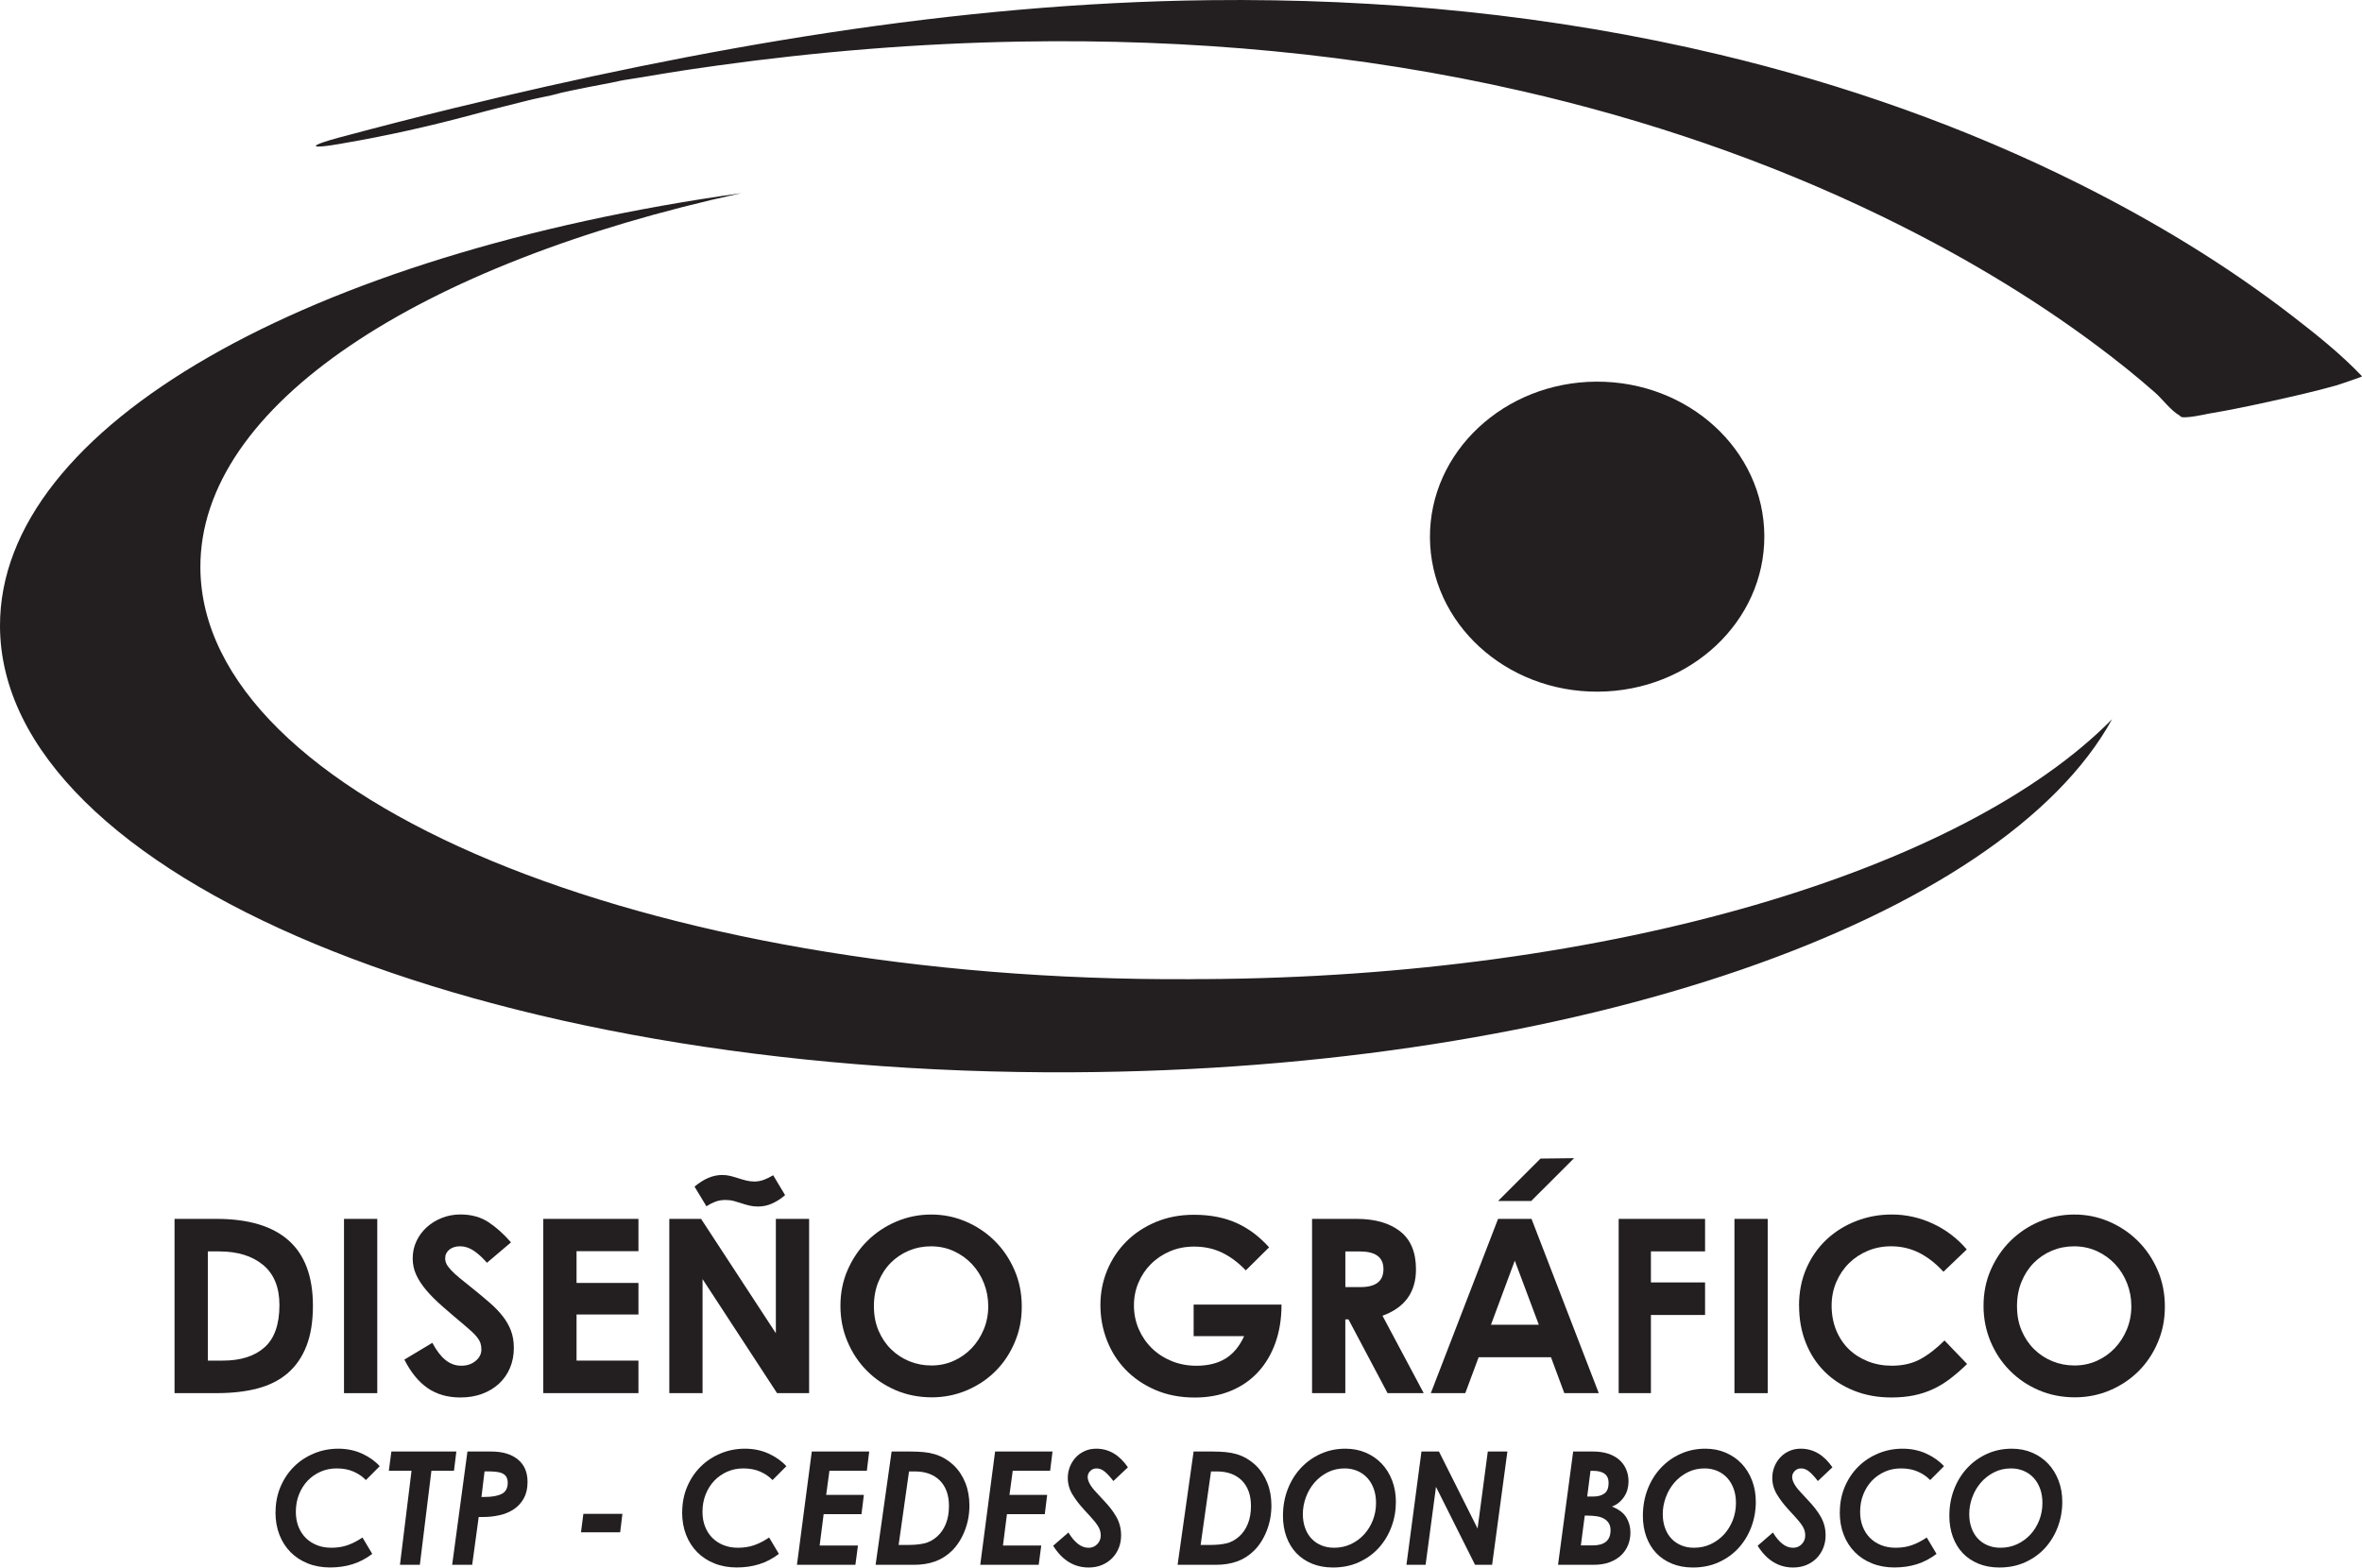
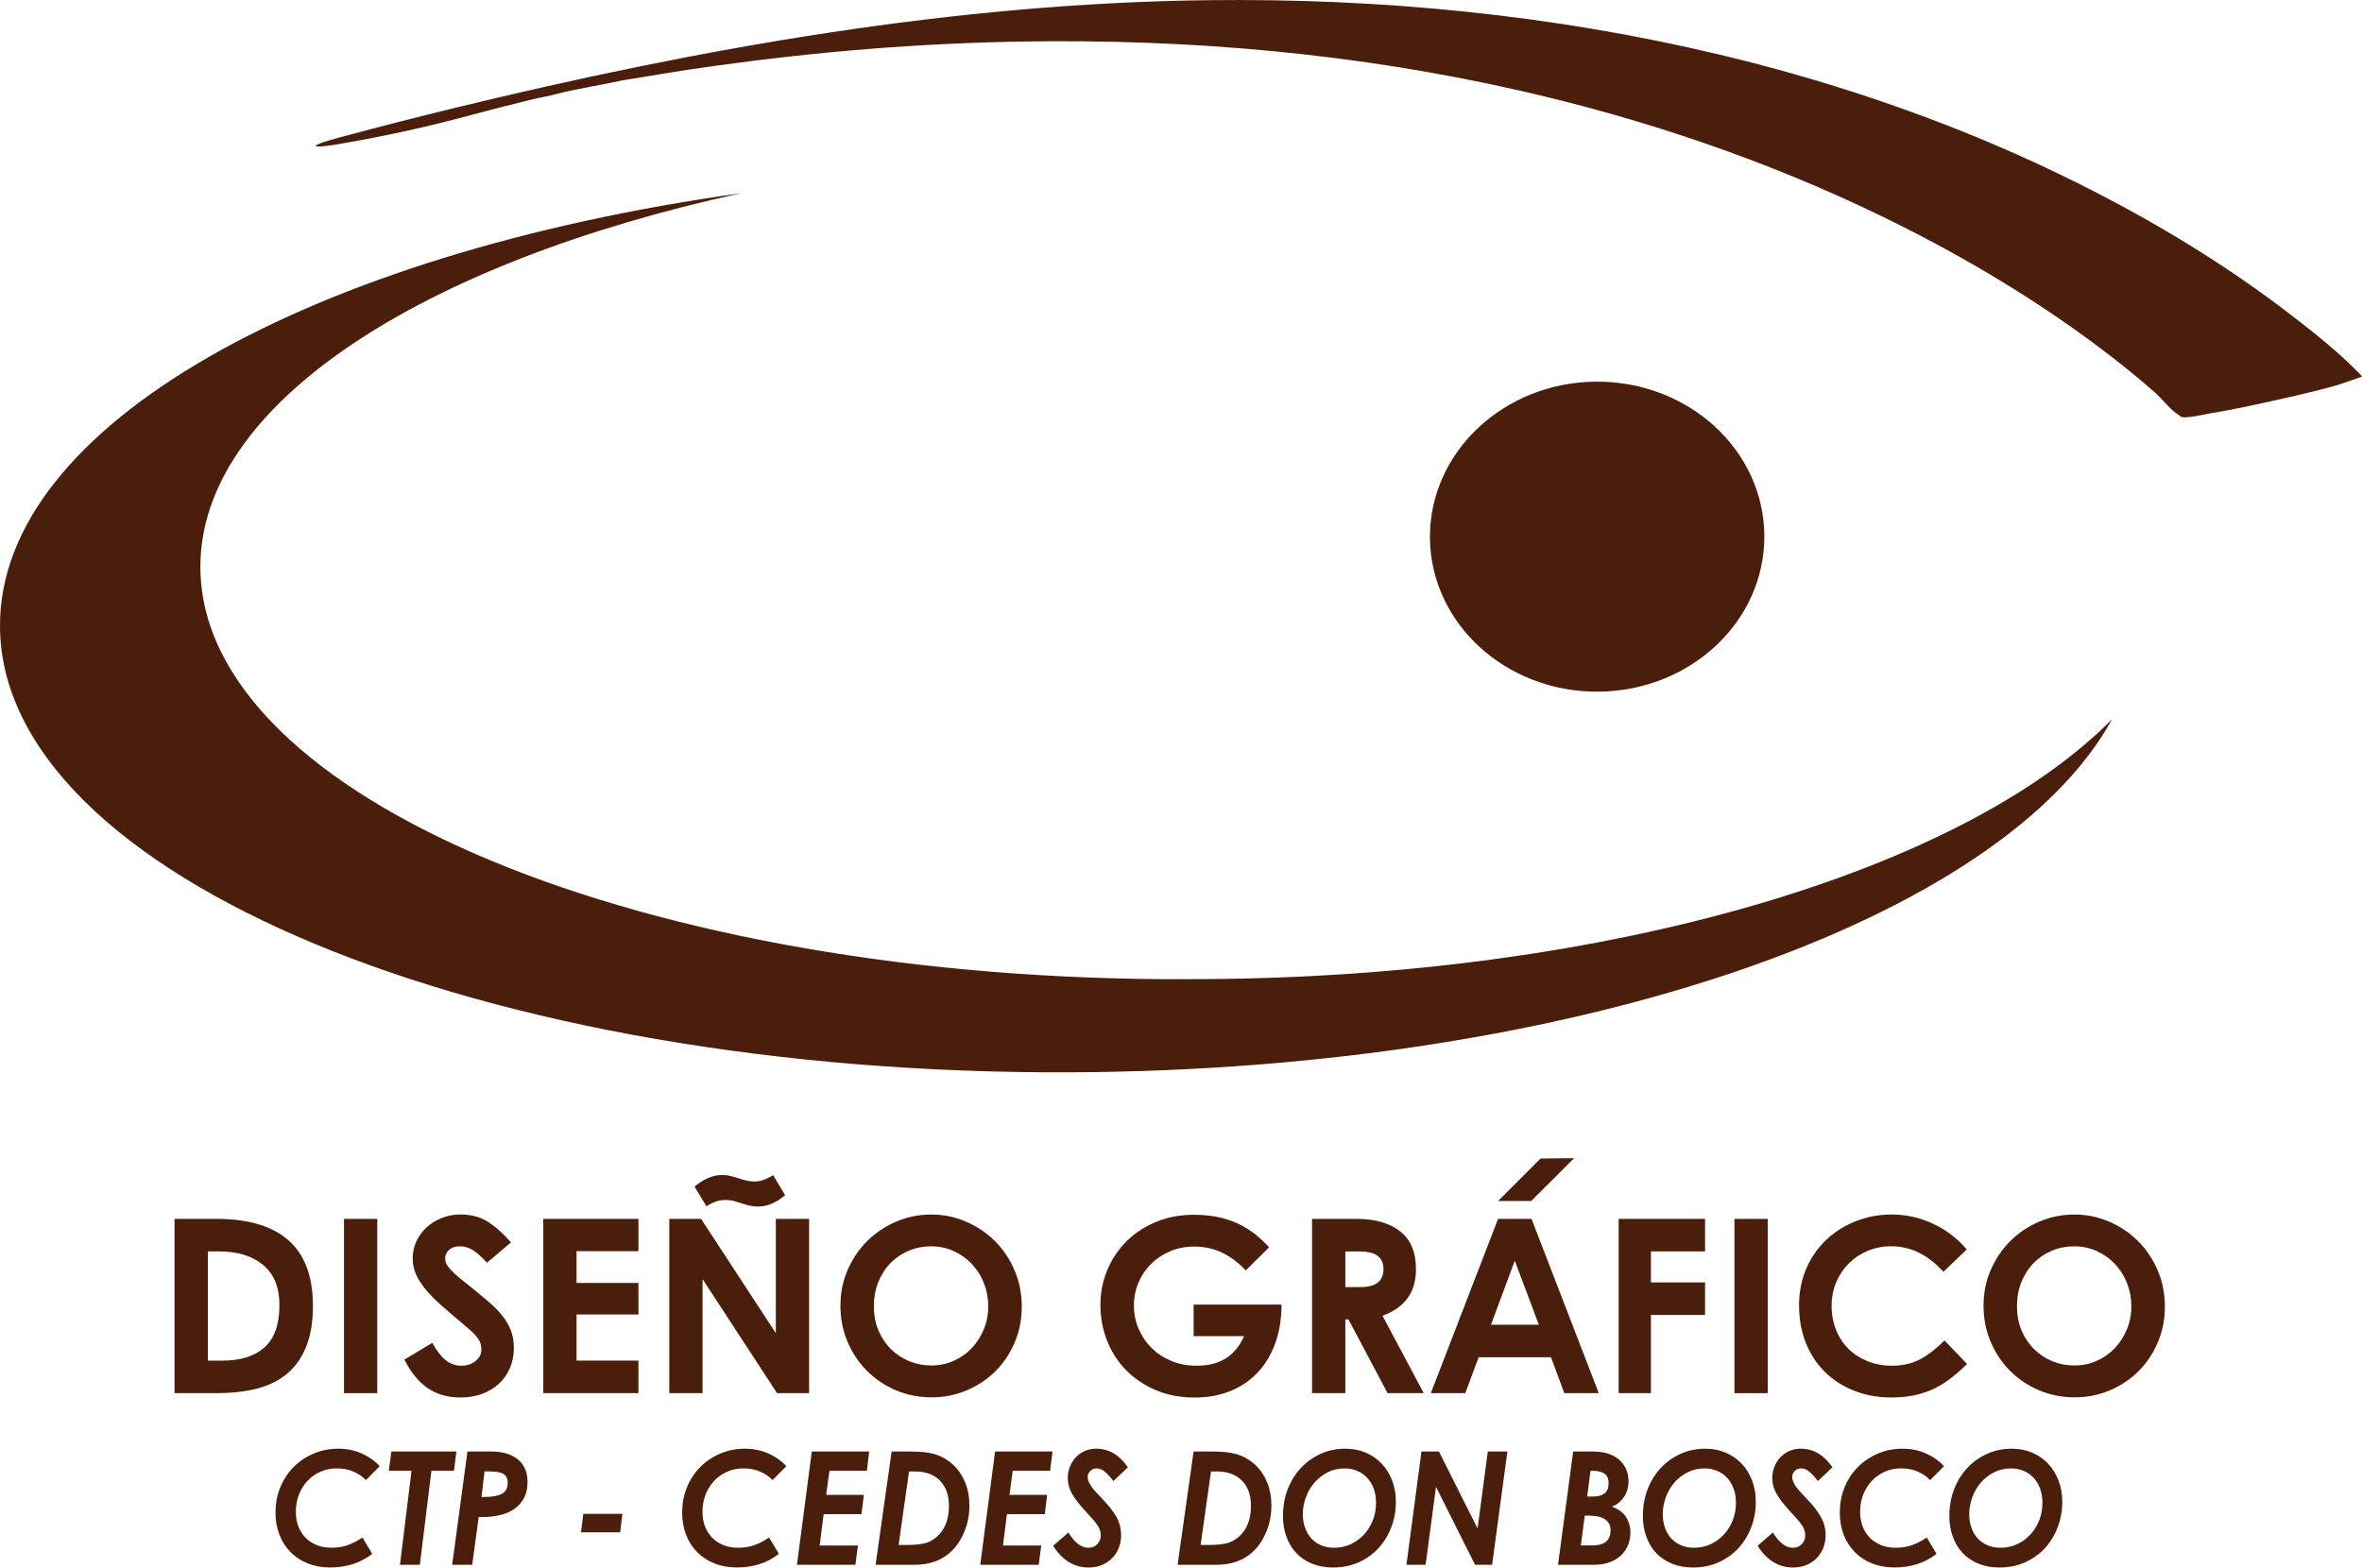
<svg xmlns="http://www.w3.org/2000/svg" id="Capa_2" data-name="Capa 2" viewBox="0 0 706.66 469.07">
  <defs>
    <style>
      .cls-1 {
-         fill: #231f20;
+         fill: #4b1e0b;
        stroke-width: 0px;
      }
    </style>
  </defs>
  <g id="Layer_1" data-name="Layer 1">
    <g>
      <g>
        <g>
          <path class="cls-1" d="m52.23,364.75h12.56c9.54,0,16.73,2.16,21.57,6.46s7.26,10.82,7.26,19.54c0,4.7-.64,8.71-1.93,12.02s-3.15,6.02-5.59,8.13c-2.44,2.11-5.45,3.63-9,4.58-3.56.94-7.61,1.41-12.17,1.41h-12.71v-52.15Zm9.95,9.73v32.68h4.5c5.33,0,9.48-1.32,12.45-3.96,2.98-2.64,4.47-6.87,4.47-12.67,0-5.28-1.62-9.27-4.87-11.98-3.24-2.71-7.65-4.07-13.22-4.07h-3.34Z" />
          <path class="cls-1" d="m102.92,364.75h9.95v52.15h-9.95v-52.15Z" />
          <path class="cls-1" d="m129.36,401.86c1.21,2.28,2.51,3.98,3.92,5.12,1.4,1.14,2.98,1.71,4.72,1.71s3.12-.47,4.28-1.42c1.16-.94,1.74-2.09,1.74-3.45,0-.73-.1-1.37-.29-1.93-.2-.56-.51-1.11-.95-1.67-.43-.56-.98-1.14-1.63-1.74-.66-.6-1.42-1.27-2.29-2-2.42-2.03-4.59-3.89-6.5-5.56-1.91-1.67-3.52-3.28-4.83-4.83-1.31-1.55-2.32-3.09-3.01-4.61-.7-1.52-1.05-3.16-1.05-4.9,0-1.84.37-3.56,1.12-5.16.75-1.6,1.78-2.99,3.09-4.18,1.3-1.18,2.83-2.12,4.57-2.8,1.74-.68,3.58-1.01,5.52-1.01,3.29,0,6.11.79,8.46,2.36,2.35,1.57,4.56,3.57,6.65,5.99l-7.19,6.1c-1.36-1.55-2.69-2.76-4-3.63-1.3-.87-2.66-1.3-4.07-1.3-1.3,0-2.37.34-3.2,1.01-.82.68-1.23,1.55-1.23,2.62,0,.58.13,1.14.4,1.67.27.53.72,1.15,1.38,1.85.65.7,1.52,1.5,2.61,2.4s2.46,2,4.1,3.3c1.79,1.45,3.43,2.82,4.9,4.1,1.48,1.28,2.74,2.6,3.81,3.96,1.06,1.35,1.89,2.79,2.47,4.32s.87,3.26.87,5.2c0,2.18-.39,4.17-1.16,5.99s-1.87,3.38-3.27,4.68c-1.41,1.31-3.09,2.33-5.05,3.05-1.96.73-4.13,1.09-6.5,1.09-3.82,0-7.09-.93-9.8-2.8-2.71-1.86-5.04-4.71-6.97-8.53l8.35-5.01Z" />
          <path class="cls-1" d="m162.54,416.9v-52.15h28.47v9.66h-18.52v9.51h18.52v9.44h-18.52v13.8h18.52v9.73h-28.47Z" />
          <path class="cls-1" d="m200.24,416.9v-52.15h9.51l22.37,34.21v-34.21h9.95v52.15h-9.59l-22.29-34.13v34.13h-9.95Zm7.55-61.8c2.76-2.33,5.52-3.49,8.28-3.49.82,0,1.63.1,2.43.29.8.2,1.6.43,2.4.69s1.6.5,2.4.69c.8.19,1.59.29,2.36.29,1.02,0,2-.18,2.94-.54.94-.37,1.85-.81,2.72-1.34l3.56,5.95c-1.16,1.02-2.42,1.84-3.78,2.47-1.35.63-2.81.94-4.35.94-.92,0-1.78-.1-2.58-.29-.8-.19-1.59-.42-2.36-.69-.78-.26-1.55-.49-2.32-.69-.78-.2-1.6-.29-2.47-.29-1.11,0-2.14.18-3.09.55-.94.36-1.8.81-2.58,1.34l-3.56-5.88Z" />
          <path class="cls-1" d="m251.44,390.75c0-3.87.72-7.47,2.18-10.78s3.41-6.2,5.88-8.64,5.35-4.37,8.64-5.77c3.29-1.4,6.78-2.11,10.46-2.11s7.01.69,10.28,2.07c3.27,1.38,6.15,3.29,8.64,5.74,2.49,2.45,4.48,5.35,5.95,8.72,1.48,3.37,2.22,7.03,2.22,11s-.7,7.39-2.11,10.71c-1.4,3.32-3.32,6.19-5.74,8.61-2.42,2.42-5.28,4.33-8.57,5.74-3.29,1.4-6.8,2.11-10.53,2.11s-7.47-.71-10.78-2.14c-3.32-1.43-6.2-3.38-8.64-5.85-2.45-2.47-4.37-5.37-5.78-8.71s-2.1-6.9-2.1-10.68Zm10.02.22c0,2.66.46,5.07,1.38,7.22.92,2.16,2.17,4.01,3.74,5.56,1.57,1.55,3.4,2.75,5.48,3.6s4.28,1.27,6.61,1.27,4.59-.46,6.64-1.38c2.06-.92,3.85-2.18,5.38-3.78,1.52-1.6,2.73-3.47,3.63-5.63.89-2.15,1.34-4.47,1.34-6.94s-.43-4.71-1.27-6.86c-.85-2.16-2.03-4.06-3.56-5.7s-3.34-2.95-5.45-3.92-4.39-1.45-6.86-1.45c-2.33,0-4.53.43-6.61,1.3s-3.9,2.1-5.45,3.67c-1.55,1.57-2.77,3.46-3.67,5.67-.9,2.2-1.34,4.66-1.34,7.37Z" />
        </g>
        <g>
          <path class="cls-1" d="m357.18,363.52c2.56,0,4.93.22,7.08.66,2.15.43,4.14,1.08,5.95,1.92,1.82.85,3.5,1.87,5.05,3.05,1.55,1.19,3.02,2.56,4.43,4.11l-6.97,6.9c-2.23-2.32-4.59-4.09-7.08-5.3-2.5-1.21-5.29-1.82-8.39-1.82-2.61,0-5.02.47-7.22,1.41-2.21.95-4.11,2.22-5.7,3.82-1.6,1.6-2.84,3.46-3.74,5.59s-1.34,4.4-1.34,6.83.49,4.88,1.45,7.08c.97,2.2,2.29,4.11,3.96,5.73,1.67,1.62,3.64,2.89,5.92,3.82,2.28.92,4.72,1.38,7.34,1.38,3.49,0,6.39-.72,8.71-2.14,2.33-1.43,4.19-3.67,5.59-6.72h-15.11v-9.44h26.29v.07c0,4.21-.62,8.02-1.85,11.44-1.23,3.41-2.98,6.33-5.23,8.75s-4.98,4.28-8.17,5.59c-3.2,1.3-6.75,1.96-10.67,1.96-4.36,0-8.28-.75-11.77-2.25s-6.45-3.51-8.9-6.03c-2.44-2.52-4.32-5.46-5.63-8.82s-1.96-6.89-1.96-10.57.68-7.16,2.03-10.42c1.36-3.27,3.27-6.14,5.74-8.61,2.47-2.47,5.42-4.42,8.86-5.85,3.44-1.43,7.21-2.14,11.33-2.14Z" />
          <path class="cls-1" d="m405.91,364.75c5.47,0,9.79,1.24,12.96,3.71s4.76,6.27,4.76,11.4c0,6.83-3.34,11.45-10.02,13.87l12.34,23.17h-10.82l-11.7-22.08h-.94v22.08h-9.95v-52.15h13.37Zm-3.41,20.41h4.57c4.55,0,6.83-1.79,6.83-5.37s-2.37-5.3-7.12-5.3h-4.28v10.67Z" />
          <path class="cls-1" d="m448.18,364.75h10.02l20.12,52.15h-10.31l-3.99-10.75h-21.64l-4,10.75h-10.31l20.12-52.15Zm-2.11,31.67h14.31l-7.19-19.17-7.12,19.17Z" />
          <path class="cls-1" d="m484.27,416.9v-52.15h25.85v9.73h-16.2v9.29h16.2v9.73h-16.2v23.39h-9.66Z" />
          <path class="cls-1" d="m518.91,364.75h9.95v52.15h-9.95v-52.15Z" />
          <path class="cls-1" d="m538.23,390.75c0-4.11.74-7.85,2.21-11.22,1.48-3.37,3.49-6.23,6.03-8.61s5.49-4.21,8.86-5.52c3.36-1.31,6.91-1.96,10.64-1.96,4.26,0,8.35.91,12.27,2.72s7.31,4.39,10.17,7.73l-6.97,6.68c-2.32-2.52-4.77-4.42-7.33-5.7-2.57-1.28-5.35-1.92-8.35-1.92-2.47,0-4.78.45-6.93,1.34-2.16.9-4.03,2.13-5.63,3.71-1.6,1.57-2.87,3.45-3.81,5.63-.94,2.18-1.41,4.55-1.41,7.12s.46,5.11,1.38,7.34c.92,2.23,2.18,4.11,3.78,5.66s3.5,2.76,5.7,3.63c2.2.87,4.59,1.31,7.15,1.31,3.24,0,6.06-.64,8.46-1.93s4.83-3.16,7.3-5.63l6.76,7.04c-1.74,1.7-3.44,3.17-5.09,4.43s-3.37,2.3-5.16,3.12c-1.79.83-3.69,1.44-5.7,1.85-2.01.41-4.25.62-6.72.62-4.07,0-7.79-.68-11.18-2.04s-6.31-3.24-8.75-5.66-4.33-5.31-5.66-8.68c-1.33-3.36-2-7.05-2-11.07Z" />
          <path class="cls-1" d="m593.43,390.75c0-3.87.72-7.47,2.18-10.78s3.41-6.2,5.88-8.64c2.47-2.44,5.35-4.37,8.64-5.77,3.29-1.4,6.78-2.11,10.46-2.11s7.01.69,10.28,2.07c3.27,1.38,6.15,3.29,8.64,5.74,2.49,2.45,4.48,5.35,5.95,8.72,1.48,3.37,2.22,7.03,2.22,11s-.7,7.39-2.11,10.71c-1.4,3.32-3.32,6.19-5.74,8.61-2.42,2.42-5.28,4.33-8.57,5.74-3.29,1.4-6.8,2.11-10.53,2.11s-7.47-.71-10.78-2.14c-3.32-1.43-6.2-3.38-8.64-5.85-2.45-2.47-4.37-5.37-5.78-8.71-1.4-3.34-2.1-6.9-2.1-10.68Zm10.02.22c0,2.66.46,5.07,1.38,7.22.92,2.16,2.17,4.01,3.74,5.56,1.57,1.55,3.4,2.75,5.48,3.6s4.28,1.27,6.61,1.27,4.59-.46,6.64-1.38c2.06-.92,3.85-2.18,5.38-3.78,1.52-1.6,2.73-3.47,3.63-5.63.89-2.15,1.34-4.47,1.34-6.94s-.43-4.71-1.27-6.86c-.85-2.16-2.03-4.06-3.56-5.7s-3.34-2.95-5.45-3.92-4.39-1.45-6.86-1.45c-2.33,0-4.53.43-6.61,1.3s-3.9,2.1-5.45,3.67c-1.55,1.57-2.77,3.46-3.67,5.67-.9,2.2-1.34,4.66-1.34,7.37Z" />
        </g>
        <g>
          <path class="cls-1" d="m82.44,452.59c0-2.8.5-5.37,1.49-7.69.99-2.33,2.34-4.34,4.04-6.02,1.7-1.68,3.69-3,5.97-3.94,2.28-.95,4.71-1.42,7.28-1.42s4.98.5,7.12,1.49c2.15.99,3.9,2.24,5.26,3.75l-4.13,4.15c-.95-1-2.16-1.84-3.62-2.5s-3.17-.99-5.13-.99c-1.72,0-3.32.32-4.79.97-1.48.65-2.77,1.54-3.87,2.69s-1.96,2.52-2.6,4.11c-.64,1.59-.95,3.34-.95,5.26,0,1.57.25,3.01.75,4.32.5,1.3,1.22,2.43,2.13,3.37.92.95,2.04,1.68,3.35,2.22,1.32.54,2.79.8,4.42.8,1.78,0,3.4-.26,4.86-.78,1.46-.52,2.94-1.28,4.42-2.29l2.93,4.91c-1.87,1.42-3.83,2.45-5.9,3.09-2.07.65-4.31.97-6.71.97s-4.65-.4-6.66-1.2c-2.01-.8-3.74-1.93-5.17-3.38s-2.55-3.18-3.33-5.19-1.18-4.25-1.18-6.71Z" />
          <path class="cls-1" d="m117.08,434.37h19.45l-.71,5.76h-6.75l-3.46,28.13h-5.95l3.46-28.13h-6.79l.76-5.76Z" />
          <path class="cls-1" d="m135.28,468.26l4.57-33.89h7.19c3.32,0,5.94.79,7.88,2.36,1.94,1.57,2.91,3.82,2.91,6.75,0,1.92-.37,3.55-1.11,4.89-.74,1.34-1.73,2.42-2.98,3.26-1.24.83-2.67,1.43-4.28,1.79-1.62.37-3.28.54-5,.54h-1.24l-1.95,14.3h-5.99Zm8.75-20.3h.98c2.22,0,3.92-.31,5.11-.92s1.78-1.72,1.78-3.33c0-.72-.14-1.32-.42-1.77-.28-.46-.68-.8-1.2-1.04-.52-.24-1.15-.39-1.89-.47-.74-.08-1.57-.12-2.49-.12h-.93l-.93,7.65Z" />
          <path class="cls-1" d="m186.21,453.02l-.67,5.52h-11.72l.71-5.52h11.68Z" />
          <path class="cls-1" d="m204.1,452.59c0-2.8.5-5.37,1.49-7.69.99-2.33,2.34-4.34,4.04-6.02,1.7-1.68,3.69-3,5.97-3.94,2.28-.95,4.71-1.42,7.28-1.42s4.98.5,7.12,1.49c2.15.99,3.9,2.24,5.26,3.75l-4.13,4.15c-.95-1-2.16-1.84-3.62-2.5s-3.17-.99-5.13-.99c-1.72,0-3.32.32-4.79.97-1.48.65-2.77,1.54-3.87,2.69s-1.96,2.52-2.6,4.11c-.64,1.59-.95,3.34-.95,5.26,0,1.57.25,3.01.75,4.32.5,1.3,1.22,2.43,2.13,3.37.92.95,2.04,1.68,3.35,2.22,1.32.54,2.79.8,4.42.8,1.78,0,3.4-.26,4.86-.78,1.46-.52,2.94-1.28,4.42-2.29l2.93,4.91c-1.87,1.42-3.83,2.45-5.9,3.09-2.07.65-4.31.97-6.71.97s-4.65-.4-6.66-1.2c-2.01-.8-3.74-1.93-5.17-3.38s-2.55-3.18-3.33-5.19-1.18-4.25-1.18-6.71Z" />
          <path class="cls-1" d="m242.87,434.37h17.18l-.71,5.76h-11.19l-.98,7.22h11.28l-.71,5.76h-11.32l-1.2,9.39h11.46l-.76,5.76h-17.49l4.44-33.89Z" />
          <path class="cls-1" d="m266.76,434.37h5.77c1.36,0,2.63.06,3.8.17,1.17.11,2.28.32,3.33.63,1.05.32,2.04.74,2.95,1.28.92.54,1.82,1.21,2.71,2.03,1.51,1.45,2.67,3.2,3.49,5.26.82,2.06,1.22,4.32,1.22,6.78,0,2.67-.47,5.21-1.42,7.6s-2.22,4.38-3.82,5.95c-1.48,1.45-3.16,2.51-5.04,3.19s-4.02,1.01-6.42,1.01h-11.37l4.79-33.89Zm2.09,27.95h2.89c1.78,0,3.35-.15,4.73-.45,1.38-.3,2.69-1,3.93-2.1,1.12-1.01,1.99-2.28,2.6-3.82.61-1.54.91-3.3.91-5.29,0-1.67-.24-3.14-.71-4.41-.47-1.27-1.15-2.35-2.04-3.23-.89-.88-1.95-1.55-3.2-2.01-1.24-.45-2.62-.68-4.13-.68h-1.87l-3.11,22Z" />
          <path class="cls-1" d="m297.71,434.37h17.18l-.71,5.76h-11.19l-.98,7.22h11.28l-.71,5.76h-11.32l-1.2,9.39h11.46l-.76,5.76h-17.49l4.44-33.89Z" />
          <path class="cls-1" d="m319.64,458.59c.92,1.51,1.87,2.65,2.87,3.42.99.77,2.05,1.16,3.17,1.16,1.04,0,1.9-.36,2.6-1.09.7-.72,1.04-1.59,1.04-2.6s-.27-1.9-.8-2.76c-.54-.87-1.32-1.85-2.35-2.95l-1.82-1.98c-1.42-1.54-2.59-3.07-3.51-4.6-.91-1.52-1.38-3.17-1.38-4.93,0-1.13.2-2.22.6-3.26.4-1.04.97-1.97,1.71-2.79.74-.82,1.63-1.47,2.69-1.96,1.05-.49,2.23-.73,3.53-.73,3.76,0,6.91,1.86,9.46,5.57l-4.35,4.11c-.86-1.13-1.69-2.04-2.49-2.74-.8-.69-1.64-1.04-2.53-1.04-.77,0-1.4.26-1.91.78s-.76,1.11-.76,1.77c0,1.26.83,2.77,2.49,4.53l2.31,2.5c.77.82,1.47,1.62,2.09,2.41s1.17,1.6,1.64,2.43c.48.83.84,1.71,1.09,2.62.25.91.38,1.92.38,3.02,0,1.35-.24,2.61-.71,3.78-.48,1.16-1.14,2.18-2,3.05-.86.87-1.88,1.54-3.06,2.03-1.18.49-2.5.73-3.95.73-4.35,0-7.89-2.17-10.61-6.51l4.57-3.96Z" />
          <path class="cls-1" d="m357.11,434.37h5.77c1.36,0,2.63.06,3.8.17,1.17.11,2.28.32,3.33.63,1.05.32,2.04.74,2.95,1.28.92.54,1.82,1.21,2.71,2.03,1.51,1.45,2.67,3.2,3.49,5.26.82,2.06,1.22,4.32,1.22,6.78,0,2.67-.47,5.21-1.42,7.6s-2.22,4.38-3.82,5.95c-1.48,1.45-3.16,2.51-5.04,3.19s-4.02,1.01-6.42,1.01h-11.37l4.79-33.89Zm2.09,27.95h2.89c1.78,0,3.35-.15,4.73-.45,1.38-.3,2.69-1,3.93-2.1,1.12-1.01,1.99-2.28,2.6-3.82.61-1.54.91-3.3.91-5.29,0-1.67-.24-3.14-.71-4.41-.47-1.27-1.15-2.35-2.04-3.23-.89-.88-1.95-1.55-3.2-2.01-1.24-.45-2.62-.68-4.13-.68h-1.87l-3.11,22Z" />
          <path class="cls-1" d="m383.84,453.54c0-2.8.47-5.41,1.4-7.84.93-2.42,2.23-4.54,3.9-6.35,1.67-1.81,3.65-3.23,5.93-4.27s4.77-1.56,7.46-1.56c2.19,0,4.21.39,6.06,1.18,1.85.79,3.44,1.88,4.77,3.28,1.33,1.4,2.38,3.08,3.13,5.03.75,1.95,1.13,4.09,1.13,6.42,0,2.61-.44,5.1-1.33,7.48-.89,2.38-2.15,4.46-3.77,6.26s-3.6,3.23-5.93,4.3c-2.32,1.07-4.92,1.6-7.79,1.6-2.31,0-4.39-.38-6.24-1.13-1.85-.76-3.42-1.81-4.71-3.16s-2.28-2.99-2.98-4.91c-.7-1.92-1.04-4.02-1.04-6.32Zm5.95-.38c0,1.45.21,2.79.65,4.01.43,1.23,1.04,2.28,1.84,3.16.8.88,1.78,1.57,2.93,2.07,1.15.5,2.45.76,3.9.76,1.81,0,3.47-.35,5-1.06,1.52-.71,2.85-1.68,3.98-2.9,1.12-1.23,2-2.65,2.64-4.27.63-1.62.95-3.34.95-5.17,0-1.54-.22-2.94-.67-4.2s-1.08-2.34-1.91-3.26c-.83-.91-1.82-1.62-2.98-2.12-1.16-.5-2.43-.76-3.82-.76-1.87,0-3.57.39-5.11,1.18s-2.86,1.82-3.95,3.09c-1.1,1.28-1.95,2.74-2.55,4.39-.61,1.65-.91,3.34-.91,5.07Z" />
          <path class="cls-1" d="m425.27,434.37h5.24l11.55,23.04,3.06-23.04h5.86l-4.57,33.89h-5.11l-11.68-23.32-3.11,23.32h-5.73l4.49-33.89Z" />
          <path class="cls-1" d="m470.65,434.37h6.13c1.57,0,2.99.21,4.26.61s2.37,1,3.29,1.77c.91.77,1.63,1.72,2.13,2.83s.76,2.37.76,3.75c0,.76-.1,1.51-.29,2.27s-.5,1.46-.91,2.12c-.41.66-.93,1.27-1.56,1.82-.62.55-1.36.98-2.22,1.3,2.04.79,3.48,1.87,4.31,3.23.83,1.37,1.24,2.87,1.24,4.51,0,1.32-.23,2.56-.69,3.73-.46,1.16-1.15,2.19-2.06,3.07-.92.88-2.06,1.58-3.42,2.1-1.36.52-2.96.78-4.79.78h-10.7l4.53-33.89Zm2.31,28.09h3.55c3.55,0,5.33-1.51,5.33-4.53,0-.88-.19-1.61-.56-2.17-.37-.56-.86-1.01-1.46-1.34s-1.32-.56-2.13-.68c-.82-.12-1.67-.19-2.55-.19h-1.02l-1.16,8.92Zm1.91-14.63h1.91c1.33,0,2.41-.31,3.24-.92s1.24-1.67,1.24-3.18c0-2.39-1.57-3.59-4.71-3.59h-.71l-.98,7.7Z" />
          <path class="cls-1" d="m491.52,453.54c0-2.8.47-5.41,1.4-7.84.93-2.42,2.23-4.54,3.9-6.35,1.67-1.81,3.65-3.23,5.93-4.27s4.77-1.56,7.46-1.56c2.19,0,4.21.39,6.06,1.18,1.85.79,3.44,1.88,4.77,3.28,1.33,1.4,2.38,3.08,3.13,5.03.75,1.95,1.13,4.09,1.13,6.42,0,2.61-.44,5.1-1.33,7.48-.89,2.38-2.15,4.46-3.77,6.26s-3.6,3.23-5.93,4.3c-2.32,1.07-4.92,1.6-7.79,1.6-2.31,0-4.39-.38-6.24-1.13-1.85-.76-3.42-1.81-4.71-3.16s-2.28-2.99-2.98-4.91c-.7-1.92-1.04-4.02-1.04-6.32Zm5.95-.38c0,1.45.21,2.79.65,4.01.43,1.23,1.04,2.28,1.84,3.16.8.88,1.78,1.57,2.93,2.07,1.15.5,2.45.76,3.9.76,1.81,0,3.47-.35,5-1.06,1.52-.71,2.85-1.68,3.98-2.9,1.12-1.23,2-2.65,2.64-4.27.63-1.62.95-3.34.95-5.17,0-1.54-.22-2.94-.67-4.2s-1.08-2.34-1.91-3.26c-.83-.91-1.82-1.62-2.98-2.12-1.16-.5-2.43-.76-3.82-.76-1.87,0-3.57.39-5.11,1.18s-2.86,1.82-3.95,3.09c-1.1,1.28-1.95,2.74-2.55,4.39-.61,1.65-.91,3.34-.91,5.07Z" />
          <path class="cls-1" d="m530.41,458.59c.92,1.51,1.87,2.65,2.87,3.42.99.77,2.05,1.16,3.17,1.16,1.04,0,1.9-.36,2.6-1.09.7-.72,1.04-1.59,1.04-2.6s-.27-1.9-.8-2.76c-.54-.87-1.32-1.85-2.35-2.95l-1.82-1.98c-1.42-1.54-2.59-3.07-3.51-4.6-.91-1.52-1.38-3.17-1.38-4.93,0-1.13.2-2.22.6-3.26.4-1.04.97-1.97,1.71-2.79.74-.82,1.63-1.47,2.69-1.96,1.05-.49,2.23-.73,3.53-.73,3.76,0,6.91,1.86,9.46,5.57l-4.35,4.11c-.86-1.13-1.69-2.04-2.49-2.74-.8-.69-1.64-1.04-2.53-1.04-.77,0-1.4.26-1.91.78s-.76,1.11-.76,1.77c0,1.26.83,2.77,2.49,4.53l2.31,2.5c.77.82,1.47,1.62,2.09,2.41s1.17,1.6,1.64,2.43c.48.83.84,1.71,1.09,2.62.25.91.38,1.92.38,3.02,0,1.35-.24,2.61-.71,3.78-.48,1.16-1.14,2.18-2,3.05-.86.87-1.88,1.54-3.06,2.03-1.18.49-2.5.73-3.95.73-4.35,0-7.89-2.17-10.61-6.51l4.57-3.96Z" />
          <path class="cls-1" d="m550.44,452.59c0-2.8.5-5.37,1.49-7.69.99-2.33,2.34-4.34,4.04-6.02,1.7-1.68,3.69-3,5.97-3.94,2.28-.95,4.71-1.42,7.28-1.42s4.98.5,7.12,1.49c2.15.99,3.9,2.24,5.26,3.75l-4.13,4.15c-.95-1-2.16-1.84-3.62-2.5s-3.17-.99-5.13-.99c-1.72,0-3.32.32-4.79.97-1.48.65-2.77,1.54-3.87,2.69s-1.96,2.52-2.6,4.11c-.64,1.59-.95,3.34-.95,5.26,0,1.57.25,3.01.75,4.32.5,1.3,1.22,2.43,2.13,3.37.92.95,2.04,1.68,3.35,2.22,1.32.54,2.79.8,4.42.8,1.78,0,3.4-.26,4.86-.78,1.46-.52,2.94-1.28,4.42-2.29l2.93,4.91c-1.87,1.42-3.83,2.45-5.9,3.09-2.07.65-4.31.97-6.71.97s-4.65-.4-6.66-1.2c-2.01-.8-3.74-1.93-5.17-3.38s-2.55-3.18-3.33-5.19-1.18-4.25-1.18-6.71Z" />
          <path class="cls-1" d="m583.21,453.54c0-2.8.47-5.41,1.4-7.84.93-2.42,2.23-4.54,3.9-6.35,1.67-1.81,3.65-3.23,5.93-4.27s4.77-1.56,7.46-1.56c2.19,0,4.21.39,6.06,1.18,1.85.79,3.44,1.88,4.77,3.28,1.33,1.4,2.38,3.08,3.13,5.03.75,1.95,1.13,4.09,1.13,6.42,0,2.61-.44,5.1-1.33,7.48-.89,2.38-2.15,4.46-3.77,6.26s-3.6,3.23-5.93,4.3c-2.32,1.07-4.92,1.6-7.79,1.6-2.31,0-4.39-.38-6.24-1.13-1.85-.76-3.42-1.81-4.71-3.16s-2.28-2.99-2.98-4.91c-.7-1.92-1.04-4.02-1.04-6.32Zm5.95-.38c0,1.45.21,2.79.65,4.01.43,1.23,1.04,2.28,1.84,3.16.8.88,1.78,1.57,2.93,2.07,1.15.5,2.45.76,3.9.76,1.81,0,3.47-.35,5-1.06,1.52-.71,2.85-1.68,3.98-2.9,1.12-1.23,2-2.65,2.64-4.27.63-1.62.95-3.34.95-5.17,0-1.54-.22-2.94-.67-4.2s-1.08-2.34-1.91-3.26c-.83-.91-1.82-1.62-2.98-2.12-1.16-.5-2.43-.76-3.82-.76-1.87,0-3.57.39-5.11,1.18s-2.86,1.82-3.95,3.09c-1.1,1.28-1.95,2.74-2.55,4.39-.61,1.65-.91,3.34-.91,5.07Z" />
        </g>
        <g>
          <path class="cls-1" d="m59.95,169.88c-.24-48.65,65.59-91.07,161.78-112.07C92.86,75.86-.3,127.29,0,187.47c.37,74.56,143.96,134.3,320.76,133.41,151.57-.74,278.3-45.82,311.13-105.66-44.46,45.12-149.51,77.17-272.17,77.78h-2.21c-.49,0-.96.02-1.47.02-163.17.8-295.75-54.33-296.09-123.15Z" />
          <path class="cls-1" d="m706.66,112.59c-6.31-6.65-13.65-12.48-20.88-18.07-19.69-15.21-41.12-28.16-63.35-39.31-34.25-17.17-70.63-29.95-107.87-38.84C464.64,4.45,413.13-.54,361.84.05c-76.35.88-152,14.3-226.01,32.3-11.23,2.73-22.43,5.61-33.59,8.61,1.03-.28-7.9,1.99-7.74,2.72s9.22-.98,8.16-.8c12.9-2.2,25.75-5.08,38.39-8.48.91-.24,8.2-2.18,3.52-.95,2.07-.54,4.15-1.08,6.23-1.6s4.13-1.04,6.19-1.55c4.45-1.11-.5.1-1.17.28,1.45-.39,2.92-.7,4.38-1.05,2.01-.48,4.13-.79,6.1-1.42-7.98,2.58-.54.13,1.44-.31,1.1-.24,8.01-1.8,3.25-.71-4.31.98-.44.1.65-.13,1.41-.29,2.83-.58,4.25-.87.69-.14,3.67-.72.12-.03-3.73.72.02,0,.95-.18,1.95-.38,3.91-.76,5.86-1.12,1.09-.2,8.1-1.78,2.77-.52,2.16-.51,4.41-.78,6.59-1.15,4.07-.7,8.15-1.36,12.23-2,2.75-.43-2.2.33.54-.08.8-.12,1.61-.24,2.41-.36,2.4-.35,4.8-.7,7.2-1.03,30.12-4.19,60.46-6.66,90.87-7.18,50.41-.87,100.99,3.59,150.16,14.88,36.89,8.47,72.97,20.72,107.05,37.23,22.71,11,44.61,23.86,64.84,38.98,5.93,4.43,11.73,9.06,17.28,13.96,2.25,1.98,4.7,5.38,7.31,6.84.11.06.2.21.29.3.83.87,8.31-.82,8.16-.8,6.45-1.07,12.9-2.42,19.28-3.84s12.8-2.86,19.11-4.64c.79-.22,7.84-2.61,7.74-2.72h0Z" />
          <path class="cls-1" d="m527.85,160.35c.13,25.62-22.16,46.49-49.79,46.63-27.62.14-50.12-20.52-50.25-46.14-.12-25.61,22.18-46.49,49.79-46.63,27.62-.13,50.12,20.52,50.25,46.14Z" />
        </g>
      </g>
      <polyline class="cls-1" points="470.93 346.58 458.11 359.39 448.2 359.39 460.89 346.7" />
    </g>
  </g>
</svg>
